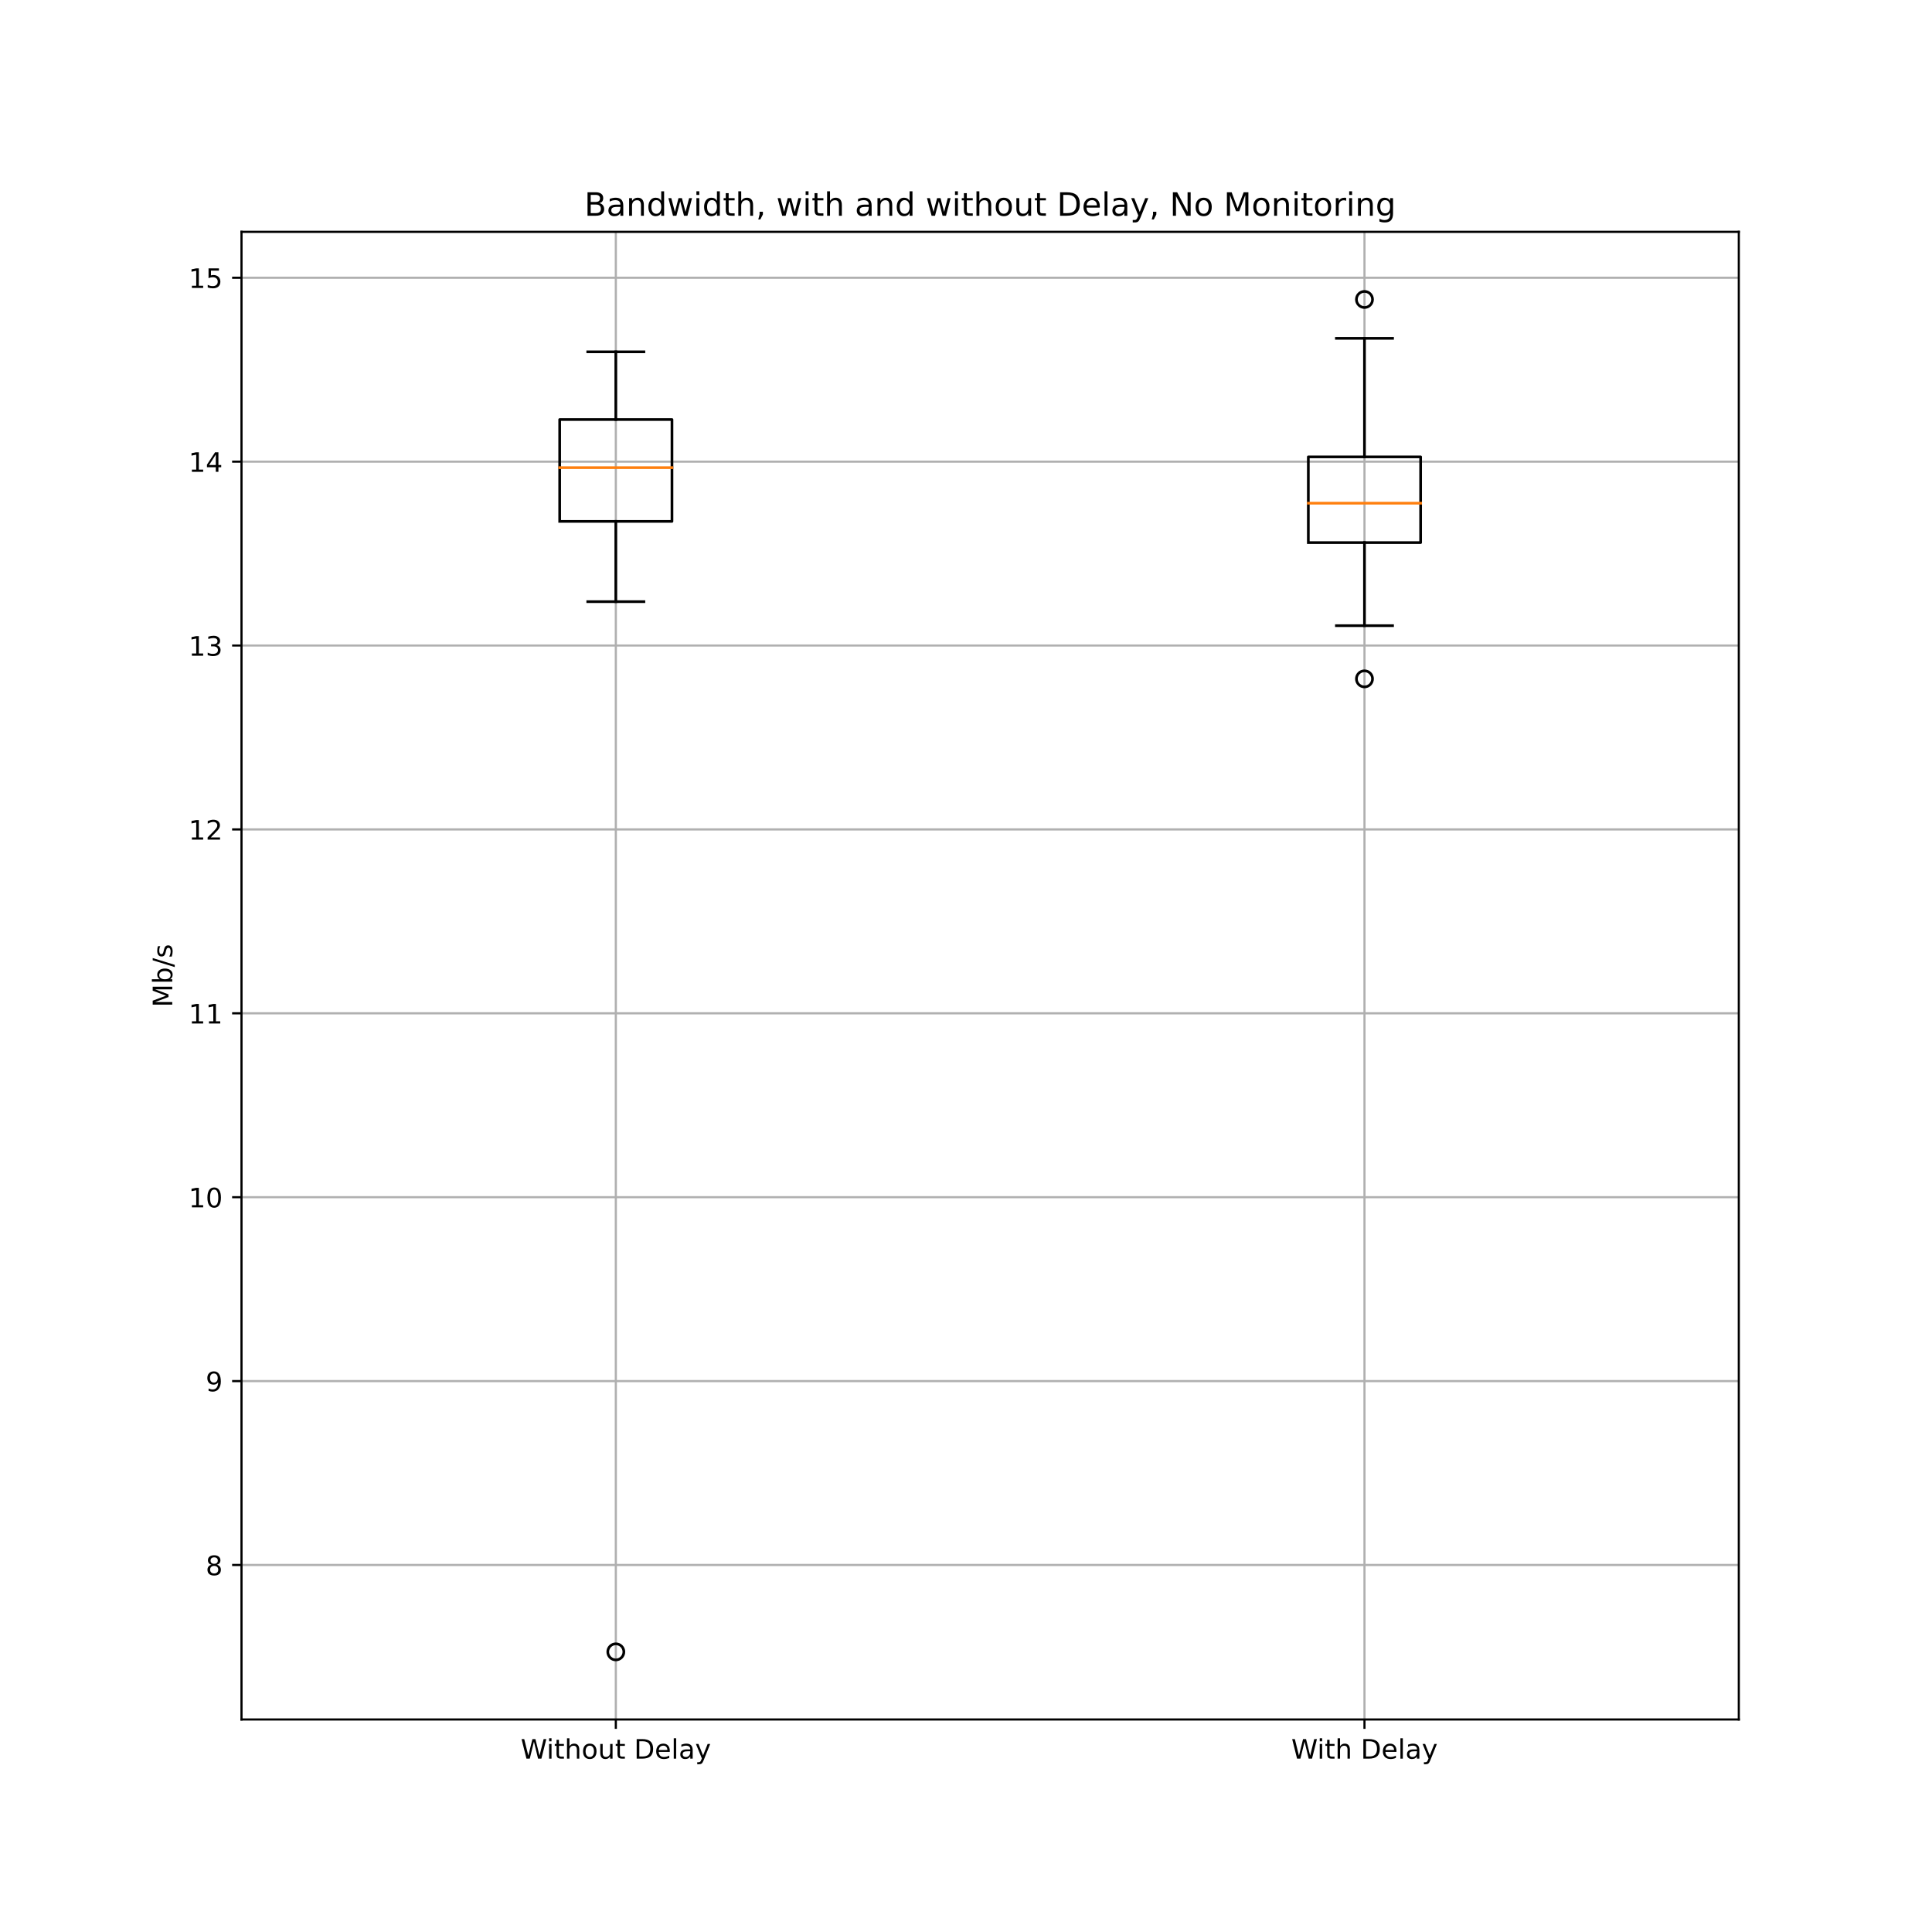
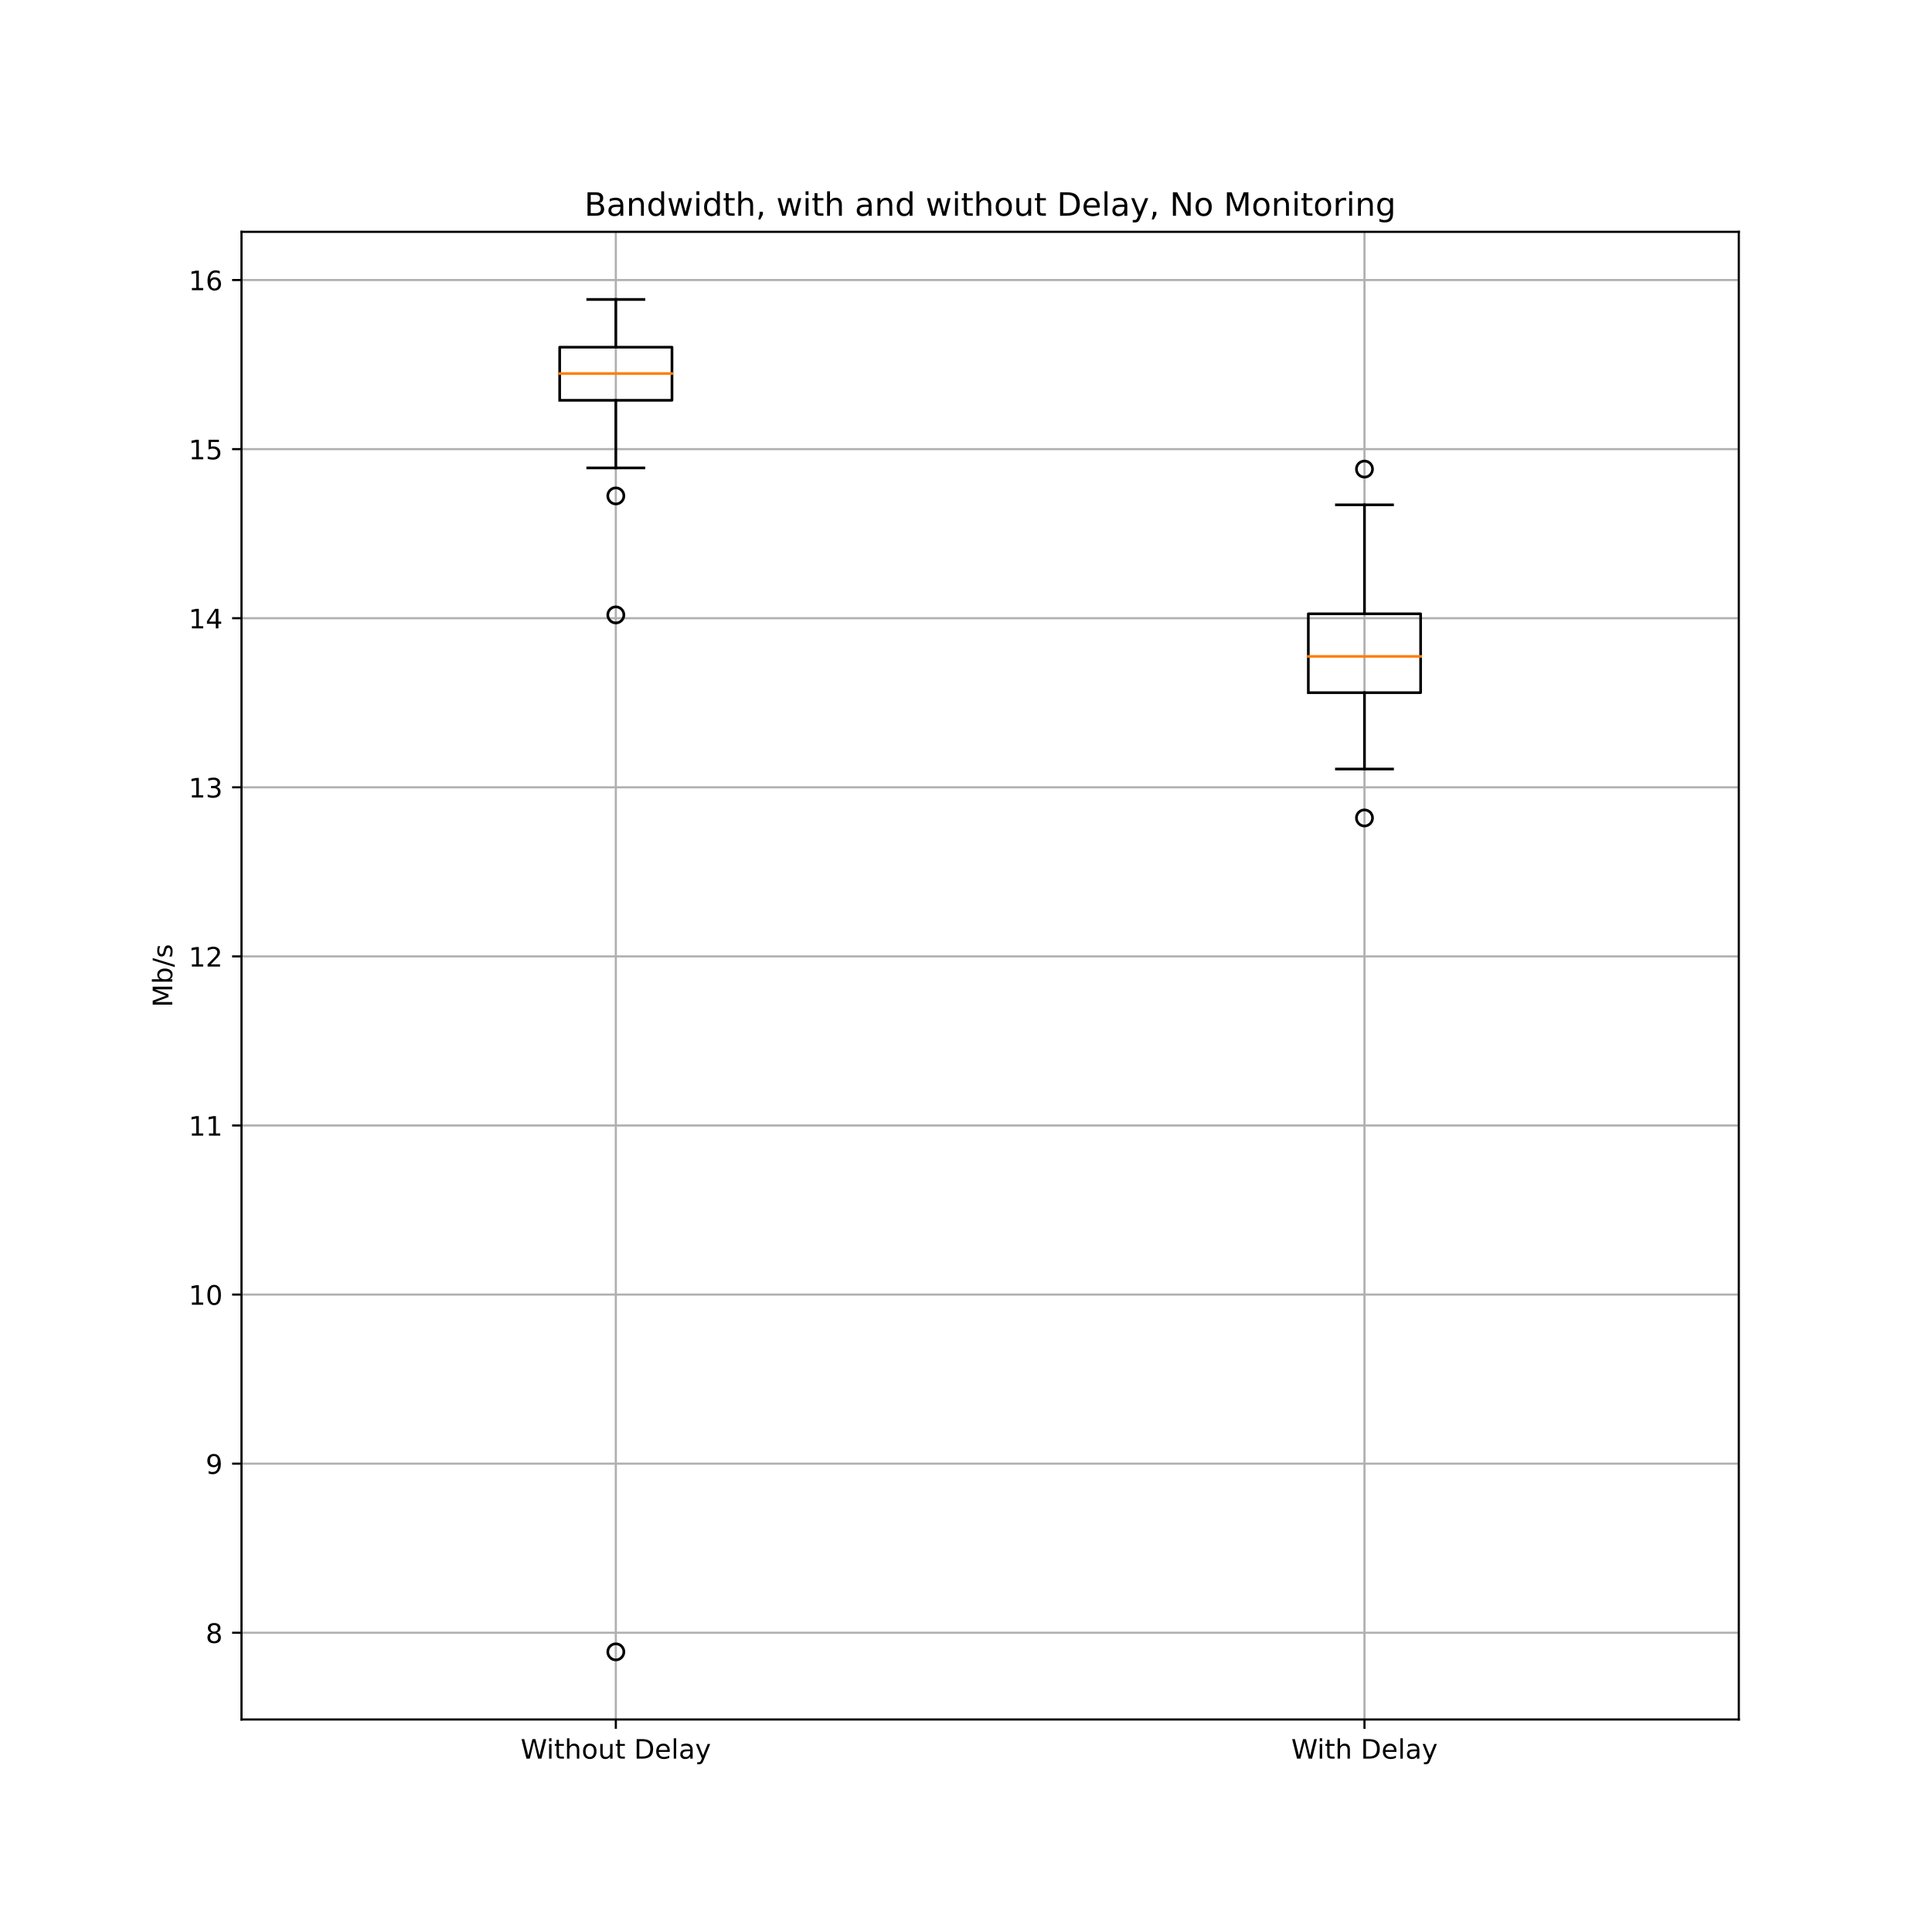
<svg xmlns="http://www.w3.org/2000/svg" xmlns:xlink="http://www.w3.org/1999/xlink" height="720pt" version="1.1" viewBox="0 0 720 720" width="720pt">
  <defs>
    <style type="text/css">*{stroke-linecap:butt;stroke-linejoin:round;}</style>
  </defs>
  <g id="figure_1">
    <g id="patch_1">
      <path d="M 0 720  L 720 720  L 720 0  L 0 0  z " style="fill:#ffffff;" />
    </g>
    <g id="axes_1">
      <g id="patch_2">
        <path d="M 90 640.8  L 648 640.8  L 648 86.4  L 90 86.4  z " style="fill:#ffffff;" />
      </g>
      <g id="matplotlib.axis_1">
        <g id="xtick_1">
          <g id="line2d_1">
-             <path clip-path="url(#pcbd8dc32d1)" d="M 229.5 640.8  L 229.5 86.4  " style="fill:none;stroke:#b0b0b0;stroke-linecap:square;stroke-width:0.8;" />
+             <path clip-path="url(#p43e712919c)" d="M 229.5 640.8  L 229.5 86.4  " style="fill:none;stroke:#b0b0b0;stroke-linecap:square;stroke-width:0.8;" />
          </g>
          <g id="line2d_2">
            <defs>
-               <path d="M 0 0  L 0 3.5  " id="m05483ea49f" style="stroke:#000000;stroke-width:0.8;" />
+               <path d="M 0 0  L 0 3.5  " id="m6111a74938" style="stroke:#000000;stroke-width:0.8;" />
            </defs>
            <g>
-               <use style="stroke:#000000;stroke-width:0.8;" x="229.5" xlink:href="#m05483ea49f" y="640.8" />
+               <use style="stroke:#000000;stroke-width:0.8;" x="229.5" xlink:href="#m6111a74938" y="640.8" />
            </g>
          </g>
          <g id="text_1">
            <g transform="translate(194.0344 655.3984)scale(0.1 -0.1)">
              <defs>
                <path d="M 3.328 72.906  L 13.281 72.906  L 28.609 11.281  L 43.891 72.906  L 54.984 72.906  L 70.312 11.281  L 85.594 72.906  L 95.609 72.906  L 77.297 0  L 64.891 0  L 49.516 63.281  L 33.984 0  L 21.578 0  z " id="DejaVuSans-87" />
                <path d="M 9.422 54.688  L 18.406 54.688  L 18.406 0  L 9.422 0  z M 9.422 75.984  L 18.406 75.984  L 18.406 64.594  L 9.422 64.594  z " id="DejaVuSans-105" />
                <path d="M 18.312 70.219  L 18.312 54.688  L 36.812 54.688  L 36.812 47.703  L 18.312 47.703  L 18.312 18.016  Q 18.312 11.328 20.141 9.422  Q 21.969 7.516 27.594 7.516  L 36.812 7.516  L 36.812 0  L 27.594 0  Q 17.188 0 13.234 3.875  Q 9.281 7.766 9.281 18.016  L 9.281 47.703  L 2.688 47.703  L 2.688 54.688  L 9.281 54.688  L 9.281 70.219  z " id="DejaVuSans-116" />
                <path d="M 54.891 33.016  L 54.891 0  L 45.906 0  L 45.906 32.719  Q 45.906 40.484 42.875 44.328  Q 39.844 48.188 33.797 48.188  Q 26.516 48.188 22.312 43.547  Q 18.109 38.922 18.109 30.906  L 18.109 0  L 9.078 0  L 9.078 75.984  L 18.109 75.984  L 18.109 46.188  Q 21.344 51.125 25.703 53.562  Q 30.078 56 35.797 56  Q 45.219 56 50.047 50.172  Q 54.891 44.344 54.891 33.016  z " id="DejaVuSans-104" />
                <path d="M 30.609 48.391  Q 23.391 48.391 19.188 42.75  Q 14.984 37.109 14.984 27.297  Q 14.984 17.484 19.156 11.844  Q 23.344 6.203 30.609 6.203  Q 37.797 6.203 41.984 11.859  Q 46.188 17.531 46.188 27.297  Q 46.188 37.016 41.984 42.703  Q 37.797 48.391 30.609 48.391  z M 30.609 56  Q 42.328 56 49.016 48.375  Q 55.719 40.766 55.719 27.297  Q 55.719 13.875 49.016 6.219  Q 42.328 -1.422 30.609 -1.422  Q 18.844 -1.422 12.172 6.219  Q 5.516 13.875 5.516 27.297  Q 5.516 40.766 12.172 48.375  Q 18.844 56 30.609 56  z " id="DejaVuSans-111" />
                <path d="M 8.5 21.578  L 8.5 54.688  L 17.484 54.688  L 17.484 21.922  Q 17.484 14.156 20.5 10.266  Q 23.531 6.391 29.594 6.391  Q 36.859 6.391 41.078 11.031  Q 45.312 15.672 45.312 23.688  L 45.312 54.688  L 54.297 54.688  L 54.297 0  L 45.312 0  L 45.312 8.406  Q 42.047 3.422 37.719 1  Q 33.406 -1.422 27.688 -1.422  Q 18.266 -1.422 13.375 4.438  Q 8.5 10.297 8.5 21.578  z M 31.109 56  z " id="DejaVuSans-117" />
                <path id="DejaVuSans-32" />
                <path d="M 19.672 64.797  L 19.672 8.109  L 31.594 8.109  Q 46.688 8.109 53.688 14.938  Q 60.688 21.781 60.688 36.531  Q 60.688 51.172 53.688 57.984  Q 46.688 64.797 31.594 64.797  z M 9.812 72.906  L 30.078 72.906  Q 51.266 72.906 61.172 64.094  Q 71.094 55.281 71.094 36.531  Q 71.094 17.672 61.125 8.828  Q 51.172 0 30.078 0  L 9.812 0  z " id="DejaVuSans-68" />
                <path d="M 56.203 29.594  L 56.203 25.203  L 14.891 25.203  Q 15.484 15.922 20.484 11.062  Q 25.484 6.203 34.422 6.203  Q 39.594 6.203 44.453 7.469  Q 49.312 8.734 54.109 11.281  L 54.109 2.781  Q 49.266 0.734 44.188 -0.344  Q 39.109 -1.422 33.891 -1.422  Q 20.797 -1.422 13.156 6.188  Q 5.516 13.812 5.516 26.812  Q 5.516 40.234 12.766 48.109  Q 20.016 56 32.328 56  Q 43.359 56 49.781 48.891  Q 56.203 41.797 56.203 29.594  z M 47.219 32.234  Q 47.125 39.594 43.094 43.984  Q 39.062 48.391 32.422 48.391  Q 24.906 48.391 20.391 44.141  Q 15.875 39.891 15.188 32.172  z " id="DejaVuSans-101" />
                <path d="M 9.422 75.984  L 18.406 75.984  L 18.406 0  L 9.422 0  z " id="DejaVuSans-108" />
                <path d="M 34.281 27.484  Q 23.391 27.484 19.188 25  Q 14.984 22.516 14.984 16.5  Q 14.984 11.719 18.141 8.906  Q 21.297 6.109 26.703 6.109  Q 34.188 6.109 38.703 11.406  Q 43.219 16.703 43.219 25.484  L 43.219 27.484  z M 52.203 31.203  L 52.203 0  L 43.219 0  L 43.219 8.297  Q 40.141 3.328 35.547 0.953  Q 30.953 -1.422 24.312 -1.422  Q 15.922 -1.422 10.953 3.297  Q 6 8.016 6 15.922  Q 6 25.141 12.172 29.828  Q 18.359 34.516 30.609 34.516  L 43.219 34.516  L 43.219 35.406  Q 43.219 41.609 39.141 45  Q 35.062 48.391 27.688 48.391  Q 23 48.391 18.547 47.266  Q 14.109 46.141 10.016 43.891  L 10.016 52.203  Q 14.938 54.109 19.578 55.047  Q 24.219 56 28.609 56  Q 40.484 56 46.344 49.844  Q 52.203 43.703 52.203 31.203  z " id="DejaVuSans-97" />
                <path d="M 32.172 -5.078  Q 28.375 -14.844 24.75 -17.812  Q 21.141 -20.797 15.094 -20.797  L 7.906 -20.797  L 7.906 -13.281  L 13.188 -13.281  Q 16.891 -13.281 18.938 -11.516  Q 21 -9.766 23.484 -3.219  L 25.094 0.875  L 2.984 54.688  L 12.5 54.688  L 29.594 11.922  L 46.688 54.688  L 56.203 54.688  z " id="DejaVuSans-121" />
              </defs>
              <use xlink:href="#DejaVuSans-87" />
              <use x="96.627" xlink:href="#DejaVuSans-105" />
              <use x="124.41" xlink:href="#DejaVuSans-116" />
              <use x="163.619" xlink:href="#DejaVuSans-104" />
              <use x="226.998" xlink:href="#DejaVuSans-111" />
              <use x="288.18" xlink:href="#DejaVuSans-117" />
              <use x="351.559" xlink:href="#DejaVuSans-116" />
              <use x="390.768" xlink:href="#DejaVuSans-32" />
              <use x="422.555" xlink:href="#DejaVuSans-68" />
              <use x="499.557" xlink:href="#DejaVuSans-101" />
              <use x="561.08" xlink:href="#DejaVuSans-108" />
              <use x="588.863" xlink:href="#DejaVuSans-97" />
              <use x="650.143" xlink:href="#DejaVuSans-121" />
            </g>
          </g>
        </g>
        <g id="xtick_2">
          <g id="line2d_3">
-             <path clip-path="url(#pcbd8dc32d1)" d="M 508.5 640.8  L 508.5 86.4  " style="fill:none;stroke:#b0b0b0;stroke-linecap:square;stroke-width:0.8;" />
+             <path clip-path="url(#p43e712919c)" d="M 508.5 640.8  L 508.5 86.4  " style="fill:none;stroke:#b0b0b0;stroke-linecap:square;stroke-width:0.8;" />
          </g>
          <g id="line2d_4">
            <g>
-               <use style="stroke:#000000;stroke-width:0.8;" x="508.5" xlink:href="#m05483ea49f" y="640.8" />
+               <use style="stroke:#000000;stroke-width:0.8;" x="508.5" xlink:href="#m6111a74938" y="640.8" />
            </g>
          </g>
          <g id="text_2">
            <g transform="translate(481.2227 655.3984)scale(0.1 -0.1)">
              <use xlink:href="#DejaVuSans-87" />
              <use x="96.627" xlink:href="#DejaVuSans-105" />
              <use x="124.41" xlink:href="#DejaVuSans-116" />
              <use x="163.619" xlink:href="#DejaVuSans-104" />
              <use x="226.998" xlink:href="#DejaVuSans-32" />
              <use x="258.785" xlink:href="#DejaVuSans-68" />
              <use x="335.787" xlink:href="#DejaVuSans-101" />
              <use x="397.311" xlink:href="#DejaVuSans-108" />
              <use x="425.094" xlink:href="#DejaVuSans-97" />
              <use x="486.373" xlink:href="#DejaVuSans-121" />
            </g>
          </g>
        </g>
      </g>
      <g id="matplotlib.axis_2">
        <g id="ytick_1">
          <g id="line2d_5">
-             <path clip-path="url(#pcbd8dc32d1)" d="M 90 583.221  L 648 583.221  " style="fill:none;stroke:#b0b0b0;stroke-linecap:square;stroke-width:0.8;" />
+             <path clip-path="url(#p43e712919c)" d="M 90 608.479  L 648 608.479  " style="fill:none;stroke:#b0b0b0;stroke-linecap:square;stroke-width:0.8;" />
          </g>
          <g id="line2d_6">
            <defs>
-               <path d="M 0 0  L -3.5 0  " id="md39b22eeca" style="stroke:#000000;stroke-width:0.8;" />
+               <path d="M 0 0  L -3.5 0  " id="m492b50edab" style="stroke:#000000;stroke-width:0.8;" />
            </defs>
            <g>
-               <use style="stroke:#000000;stroke-width:0.8;" x="90" xlink:href="#md39b22eeca" y="583.221" />
+               <use style="stroke:#000000;stroke-width:0.8;" x="90" xlink:href="#m492b50edab" y="608.479" />
            </g>
          </g>
          <g id="text_3">
-             <g transform="translate(76.6375 587.0205)scale(0.1 -0.1)">
+             <g transform="translate(76.6375 612.2782)scale(0.1 -0.1)">
              <defs>
                <path d="M 31.781 34.625  Q 24.75 34.625 20.719 30.859  Q 16.703 27.094 16.703 20.516  Q 16.703 13.922 20.719 10.156  Q 24.75 6.391 31.781 6.391  Q 38.812 6.391 42.859 10.172  Q 46.922 13.969 46.922 20.516  Q 46.922 27.094 42.891 30.859  Q 38.875 34.625 31.781 34.625  z M 21.922 38.812  Q 15.578 40.375 12.031 44.719  Q 8.5 49.078 8.5 55.328  Q 8.5 64.062 14.719 69.141  Q 20.953 74.219 31.781 74.219  Q 42.672 74.219 48.875 69.141  Q 55.078 64.062 55.078 55.328  Q 55.078 49.078 51.531 44.719  Q 48 40.375 41.703 38.812  Q 48.828 37.156 52.797 32.312  Q 56.781 27.484 56.781 20.516  Q 56.781 9.906 50.312 4.234  Q 43.844 -1.422 31.781 -1.422  Q 19.734 -1.422 13.25 4.234  Q 6.781 9.906 6.781 20.516  Q 6.781 27.484 10.781 32.312  Q 14.797 37.156 21.922 38.812  z M 18.312 54.391  Q 18.312 48.734 21.844 45.562  Q 25.391 42.391 31.781 42.391  Q 38.141 42.391 41.719 45.562  Q 45.312 48.734 45.312 54.391  Q 45.312 60.062 41.719 63.234  Q 38.141 66.406 31.781 66.406  Q 25.391 66.406 21.844 63.234  Q 18.312 60.062 18.312 54.391  z " id="DejaVuSans-56" />
              </defs>
              <use xlink:href="#DejaVuSans-56" />
            </g>
          </g>
        </g>
        <g id="ytick_2">
          <g id="line2d_7">
-             <path clip-path="url(#pcbd8dc32d1)" d="M 90 514.691  L 648 514.691  " style="fill:none;stroke:#b0b0b0;stroke-linecap:square;stroke-width:0.8;" />
+             <path clip-path="url(#p43e712919c)" d="M 90 545.464  L 648 545.464  " style="fill:none;stroke:#b0b0b0;stroke-linecap:square;stroke-width:0.8;" />
          </g>
          <g id="line2d_8">
            <g>
-               <use style="stroke:#000000;stroke-width:0.8;" x="90" xlink:href="#md39b22eeca" y="514.691" />
+               <use style="stroke:#000000;stroke-width:0.8;" x="90" xlink:href="#m492b50edab" y="545.464" />
            </g>
          </g>
          <g id="text_4">
-             <g transform="translate(76.6375 518.4901)scale(0.1 -0.1)">
+             <g transform="translate(76.6375 549.2633)scale(0.1 -0.1)">
              <defs>
                <path d="M 10.984 1.516  L 10.984 10.5  Q 14.703 8.734 18.5 7.812  Q 22.312 6.891 25.984 6.891  Q 35.75 6.891 40.891 13.453  Q 46.047 20.016 46.781 33.406  Q 43.953 29.203 39.594 26.953  Q 35.25 24.703 29.984 24.703  Q 19.047 24.703 12.672 31.312  Q 6.297 37.938 6.297 49.422  Q 6.297 60.641 12.938 67.422  Q 19.578 74.219 30.609 74.219  Q 43.266 74.219 49.922 64.516  Q 56.594 54.828 56.594 36.375  Q 56.594 19.141 48.406 8.859  Q 40.234 -1.422 26.422 -1.422  Q 22.703 -1.422 18.891 -0.688  Q 15.094 0.047 10.984 1.516  z M 30.609 32.422  Q 37.25 32.422 41.125 36.953  Q 45.016 41.5 45.016 49.422  Q 45.016 57.281 41.125 61.844  Q 37.25 66.406 30.609 66.406  Q 23.969 66.406 20.094 61.844  Q 16.219 57.281 16.219 49.422  Q 16.219 41.5 20.094 36.953  Q 23.969 32.422 30.609 32.422  z " id="DejaVuSans-57" />
              </defs>
              <use xlink:href="#DejaVuSans-57" />
            </g>
          </g>
        </g>
        <g id="ytick_3">
          <g id="line2d_9">
-             <path clip-path="url(#pcbd8dc32d1)" d="M 90 446.16  L 648 446.16  " style="fill:none;stroke:#b0b0b0;stroke-linecap:square;stroke-width:0.8;" />
+             <path clip-path="url(#p43e712919c)" d="M 90 482.449  L 648 482.449  " style="fill:none;stroke:#b0b0b0;stroke-linecap:square;stroke-width:0.8;" />
          </g>
          <g id="line2d_10">
            <g>
-               <use style="stroke:#000000;stroke-width:0.8;" x="90" xlink:href="#md39b22eeca" y="446.16" />
+               <use style="stroke:#000000;stroke-width:0.8;" x="90" xlink:href="#m492b50edab" y="482.449" />
            </g>
          </g>
          <g id="text_5">
-             <g transform="translate(70.275 449.9597)scale(0.1 -0.1)">
+             <g transform="translate(70.275 486.2483)scale(0.1 -0.1)">
              <defs>
                <path d="M 12.406 8.297  L 28.516 8.297  L 28.516 63.922  L 10.984 60.406  L 10.984 69.391  L 28.422 72.906  L 38.281 72.906  L 38.281 8.297  L 54.391 8.297  L 54.391 0  L 12.406 0  z " id="DejaVuSans-49" />
                <path d="M 31.781 66.406  Q 24.172 66.406 20.328 58.906  Q 16.5 51.422 16.5 36.375  Q 16.5 21.391 20.328 13.891  Q 24.172 6.391 31.781 6.391  Q 39.453 6.391 43.281 13.891  Q 47.125 21.391 47.125 36.375  Q 47.125 51.422 43.281 58.906  Q 39.453 66.406 31.781 66.406  z M 31.781 74.219  Q 44.047 74.219 50.516 64.516  Q 56.984 54.828 56.984 36.375  Q 56.984 17.969 50.516 8.266  Q 44.047 -1.422 31.781 -1.422  Q 19.531 -1.422 13.062 8.266  Q 6.594 17.969 6.594 36.375  Q 6.594 54.828 13.062 64.516  Q 19.531 74.219 31.781 74.219  z " id="DejaVuSans-48" />
              </defs>
              <use xlink:href="#DejaVuSans-49" />
              <use x="63.623" xlink:href="#DejaVuSans-48" />
            </g>
          </g>
        </g>
        <g id="ytick_4">
          <g id="line2d_11">
-             <path clip-path="url(#pcbd8dc32d1)" d="M 90 377.63  L 648 377.63  " style="fill:none;stroke:#b0b0b0;stroke-linecap:square;stroke-width:0.8;" />
+             <path clip-path="url(#p43e712919c)" d="M 90 419.434  L 648 419.434  " style="fill:none;stroke:#b0b0b0;stroke-linecap:square;stroke-width:0.8;" />
          </g>
          <g id="line2d_12">
            <g>
-               <use style="stroke:#000000;stroke-width:0.8;" x="90" xlink:href="#md39b22eeca" y="377.63" />
+               <use style="stroke:#000000;stroke-width:0.8;" x="90" xlink:href="#m492b50edab" y="419.434" />
            </g>
          </g>
          <g id="text_6">
-             <g transform="translate(70.275 381.4292)scale(0.1 -0.1)">
+             <g transform="translate(70.275 423.2333)scale(0.1 -0.1)">
              <use xlink:href="#DejaVuSans-49" />
              <use x="63.623" xlink:href="#DejaVuSans-49" />
            </g>
          </g>
        </g>
        <g id="ytick_5">
          <g id="line2d_13">
-             <path clip-path="url(#pcbd8dc32d1)" d="M 90 309.1  L 648 309.1  " style="fill:none;stroke:#b0b0b0;stroke-linecap:square;stroke-width:0.8;" />
+             <path clip-path="url(#p43e712919c)" d="M 90 356.419  L 648 356.419  " style="fill:none;stroke:#b0b0b0;stroke-linecap:square;stroke-width:0.8;" />
          </g>
          <g id="line2d_14">
            <g>
-               <use style="stroke:#000000;stroke-width:0.8;" x="90" xlink:href="#md39b22eeca" y="309.1" />
+               <use style="stroke:#000000;stroke-width:0.8;" x="90" xlink:href="#m492b50edab" y="356.419" />
            </g>
          </g>
          <g id="text_7">
-             <g transform="translate(70.275 312.8988)scale(0.1 -0.1)">
+             <g transform="translate(70.275 360.2184)scale(0.1 -0.1)">
              <defs>
                <path d="M 19.188 8.297  L 53.609 8.297  L 53.609 0  L 7.328 0  L 7.328 8.297  Q 12.938 14.109 22.625 23.891  Q 32.328 33.688 34.812 36.531  Q 39.547 41.844 41.422 45.531  Q 43.312 49.219 43.312 52.781  Q 43.312 58.594 39.234 62.25  Q 35.156 65.922 28.609 65.922  Q 23.969 65.922 18.812 64.312  Q 13.672 62.703 7.812 59.422  L 7.812 69.391  Q 13.766 71.781 18.938 73  Q 24.125 74.219 28.422 74.219  Q 39.75 74.219 46.484 68.547  Q 53.219 62.891 53.219 53.422  Q 53.219 48.922 51.531 44.891  Q 49.859 40.875 45.406 35.406  Q 44.188 33.984 37.641 27.219  Q 31.109 20.453 19.188 8.297  z " id="DejaVuSans-50" />
              </defs>
              <use xlink:href="#DejaVuSans-49" />
              <use x="63.623" xlink:href="#DejaVuSans-50" />
            </g>
          </g>
        </g>
        <g id="ytick_6">
          <g id="line2d_15">
-             <path clip-path="url(#pcbd8dc32d1)" d="M 90 240.569  L 648 240.569  " style="fill:none;stroke:#b0b0b0;stroke-linecap:square;stroke-width:0.8;" />
+             <path clip-path="url(#p43e712919c)" d="M 90 293.404  L 648 293.404  " style="fill:none;stroke:#b0b0b0;stroke-linecap:square;stroke-width:0.8;" />
          </g>
          <g id="line2d_16">
            <g>
-               <use style="stroke:#000000;stroke-width:0.8;" x="90" xlink:href="#md39b22eeca" y="240.569" />
+               <use style="stroke:#000000;stroke-width:0.8;" x="90" xlink:href="#m492b50edab" y="293.404" />
            </g>
          </g>
          <g id="text_8">
-             <g transform="translate(70.275 244.3684)scale(0.1 -0.1)">
+             <g transform="translate(70.275 297.2034)scale(0.1 -0.1)">
              <defs>
                <path d="M 40.578 39.312  Q 47.656 37.797 51.625 33  Q 55.609 28.219 55.609 21.188  Q 55.609 10.406 48.188 4.484  Q 40.766 -1.422 27.094 -1.422  Q 22.516 -1.422 17.656 -0.516  Q 12.797 0.391 7.625 2.203  L 7.625 11.719  Q 11.719 9.328 16.594 8.109  Q 21.484 6.891 26.812 6.891  Q 36.078 6.891 40.938 10.547  Q 45.797 14.203 45.797 21.188  Q 45.797 27.641 41.281 31.266  Q 36.766 34.906 28.719 34.906  L 20.219 34.906  L 20.219 43.016  L 29.109 43.016  Q 36.375 43.016 40.234 45.922  Q 44.094 48.828 44.094 54.297  Q 44.094 59.906 40.109 62.906  Q 36.141 65.922 28.719 65.922  Q 24.656 65.922 20.016 65.031  Q 15.375 64.156 9.812 62.312  L 9.812 71.094  Q 15.438 72.656 20.344 73.438  Q 25.25 74.219 29.594 74.219  Q 40.828 74.219 47.359 69.109  Q 53.906 64.016 53.906 55.328  Q 53.906 49.266 50.438 45.094  Q 46.969 40.922 40.578 39.312  z " id="DejaVuSans-51" />
              </defs>
              <use xlink:href="#DejaVuSans-49" />
              <use x="63.623" xlink:href="#DejaVuSans-51" />
            </g>
          </g>
        </g>
        <g id="ytick_7">
          <g id="line2d_17">
-             <path clip-path="url(#pcbd8dc32d1)" d="M 90 172.039  L 648 172.039  " style="fill:none;stroke:#b0b0b0;stroke-linecap:square;stroke-width:0.8;" />
+             <path clip-path="url(#p43e712919c)" d="M 90 230.389  L 648 230.389  " style="fill:none;stroke:#b0b0b0;stroke-linecap:square;stroke-width:0.8;" />
          </g>
          <g id="line2d_18">
            <g>
-               <use style="stroke:#000000;stroke-width:0.8;" x="90" xlink:href="#md39b22eeca" y="172.039" />
+               <use style="stroke:#000000;stroke-width:0.8;" x="90" xlink:href="#m492b50edab" y="230.389" />
            </g>
          </g>
          <g id="text_9">
-             <g transform="translate(70.275 175.8379)scale(0.1 -0.1)">
+             <g transform="translate(70.275 234.1884)scale(0.1 -0.1)">
              <defs>
                <path d="M 37.797 64.312  L 12.891 25.391  L 37.797 25.391  z M 35.203 72.906  L 47.609 72.906  L 47.609 25.391  L 58.016 25.391  L 58.016 17.188  L 47.609 17.188  L 47.609 0  L 37.797 0  L 37.797 17.188  L 4.891 17.188  L 4.891 26.703  z " id="DejaVuSans-52" />
              </defs>
              <use xlink:href="#DejaVuSans-49" />
              <use x="63.623" xlink:href="#DejaVuSans-52" />
            </g>
          </g>
        </g>
        <g id="ytick_8">
          <g id="line2d_19">
-             <path clip-path="url(#pcbd8dc32d1)" d="M 90 103.508  L 648 103.508  " style="fill:none;stroke:#b0b0b0;stroke-linecap:square;stroke-width:0.8;" />
+             <path clip-path="url(#p43e712919c)" d="M 90 167.374  L 648 167.374  " style="fill:none;stroke:#b0b0b0;stroke-linecap:square;stroke-width:0.8;" />
          </g>
          <g id="line2d_20">
            <g>
-               <use style="stroke:#000000;stroke-width:0.8;" x="90" xlink:href="#md39b22eeca" y="103.508" />
+               <use style="stroke:#000000;stroke-width:0.8;" x="90" xlink:href="#m492b50edab" y="167.374" />
            </g>
          </g>
          <g id="text_10">
-             <g transform="translate(70.275 107.3075)scale(0.1 -0.1)">
+             <g transform="translate(70.275 171.1735)scale(0.1 -0.1)">
              <defs>
                <path d="M 10.797 72.906  L 49.516 72.906  L 49.516 64.594  L 19.828 64.594  L 19.828 46.734  Q 21.969 47.469 24.109 47.828  Q 26.266 48.188 28.422 48.188  Q 40.625 48.188 47.75 41.5  Q 54.891 34.812 54.891 23.391  Q 54.891 11.625 47.562 5.094  Q 40.234 -1.422 26.906 -1.422  Q 22.312 -1.422 17.547 -0.641  Q 12.797 0.141 7.719 1.703  L 7.719 11.625  Q 12.109 9.234 16.797 8.062  Q 21.484 6.891 26.703 6.891  Q 35.156 6.891 40.078 11.328  Q 45.016 15.766 45.016 23.391  Q 45.016 31 40.078 35.438  Q 35.156 39.891 26.703 39.891  Q 22.75 39.891 18.812 39.016  Q 14.891 38.141 10.797 36.281  z " id="DejaVuSans-53" />
              </defs>
              <use xlink:href="#DejaVuSans-49" />
              <use x="63.623" xlink:href="#DejaVuSans-53" />
            </g>
          </g>
        </g>
-         <g id="text_11">
+         <g id="ytick_9">
+           <g id="line2d_21">
+             <path clip-path="url(#p43e712919c)" d="M 90 104.359  L 648 104.359  " style="fill:none;stroke:#b0b0b0;stroke-linecap:square;stroke-width:0.8;" />
+           </g>
+           <g id="line2d_22">
+             <g>
+               <use style="stroke:#000000;stroke-width:0.8;" x="90" xlink:href="#m492b50edab" y="104.359" />
+             </g>
+           </g>
+           <g id="text_11">
+             <g transform="translate(70.275 108.1585)scale(0.1 -0.1)">
+               <defs>
+                 <path d="M 33.016 40.375  Q 26.375 40.375 22.484 35.828  Q 18.609 31.297 18.609 23.391  Q 18.609 15.531 22.484 10.953  Q 26.375 6.391 33.016 6.391  Q 39.656 6.391 43.531 10.953  Q 47.406 15.531 47.406 23.391  Q 47.406 31.297 43.531 35.828  Q 39.656 40.375 33.016 40.375  z M 52.594 71.297  L 52.594 62.312  Q 48.875 64.062 45.094 64.984  Q 41.312 65.922 37.594 65.922  Q 27.828 65.922 22.672 59.328  Q 17.531 52.734 16.797 39.406  Q 19.672 43.656 24.016 45.922  Q 28.375 48.188 33.594 48.188  Q 44.578 48.188 50.953 41.516  Q 57.328 34.859 57.328 23.391  Q 57.328 12.156 50.688 5.359  Q 44.047 -1.422 33.016 -1.422  Q 20.359 -1.422 13.672 8.266  Q 6.984 17.969 6.984 36.375  Q 6.984 53.656 15.188 63.938  Q 23.391 74.219 37.203 74.219  Q 40.922 74.219 44.703 73.484  Q 48.484 72.75 52.594 71.297  z " id="DejaVuSans-54" />
+               </defs>
+               <use xlink:href="#DejaVuSans-49" />
+               <use x="63.623" xlink:href="#DejaVuSans-54" />
+             </g>
+           </g>
+         </g>
+         <g id="text_12">
          <g transform="translate(64.19531 375.3773)rotate(-90)scale(0.1 -0.1)">
            <defs>
              <path d="M 9.812 72.906  L 24.516 72.906  L 43.109 23.297  L 61.812 72.906  L 76.516 72.906  L 76.516 0  L 66.891 0  L 66.891 64.016  L 48.094 14.016  L 38.188 14.016  L 19.391 64.016  L 19.391 0  L 9.812 0  z " id="DejaVuSans-77" />
              <path d="M 48.688 27.297  Q 48.688 37.203 44.609 42.844  Q 40.531 48.484 33.406 48.484  Q 26.266 48.484 22.188 42.844  Q 18.109 37.203 18.109 27.297  Q 18.109 17.391 22.188 11.75  Q 26.266 6.109 33.406 6.109  Q 40.531 6.109 44.609 11.75  Q 48.688 17.391 48.688 27.297  z M 18.109 46.391  Q 20.953 51.266 25.266 53.625  Q 29.594 56 35.594 56  Q 45.562 56 51.781 48.094  Q 58.016 40.188 58.016 27.297  Q 58.016 14.406 51.781 6.484  Q 45.562 -1.422 35.594 -1.422  Q 29.594 -1.422 25.266 0.953  Q 20.953 3.328 18.109 8.203  L 18.109 0  L 9.078 0  L 9.078 75.984  L 18.109 75.984  z " id="DejaVuSans-98" />
              <path d="M 25.391 72.906  L 33.688 72.906  L 8.297 -9.281  L 0 -9.281  z " id="DejaVuSans-47" />
              <path d="M 44.281 53.078  L 44.281 44.578  Q 40.484 46.531 36.375 47.5  Q 32.281 48.484 27.875 48.484  Q 21.188 48.484 17.844 46.438  Q 14.5 44.391 14.5 40.281  Q 14.5 37.156 16.891 35.375  Q 19.281 33.594 26.516 31.984  L 29.594 31.297  Q 39.156 29.25 43.188 25.516  Q 47.219 21.781 47.219 15.094  Q 47.219 7.469 41.188 3.016  Q 35.156 -1.422 24.609 -1.422  Q 20.219 -1.422 15.453 -0.562  Q 10.688 0.297 5.422 2  L 5.422 11.281  Q 10.406 8.688 15.234 7.391  Q 20.062 6.109 24.812 6.109  Q 31.156 6.109 34.562 8.281  Q 37.984 10.453 37.984 14.406  Q 37.984 18.062 35.516 20.016  Q 33.062 21.969 24.703 23.781  L 21.578 24.516  Q 13.234 26.266 9.516 29.906  Q 5.812 33.547 5.812 39.891  Q 5.812 47.609 11.281 51.797  Q 16.75 56 26.812 56  Q 31.781 56 36.172 55.266  Q 40.578 54.547 44.281 53.078  z " id="DejaVuSans-115" />
            </defs>
            <use xlink:href="#DejaVuSans-77" />
            <use x="86.279" xlink:href="#DejaVuSans-98" />
            <use x="149.756" xlink:href="#DejaVuSans-47" />
            <use x="183.447" xlink:href="#DejaVuSans-115" />
          </g>
        </g>
      </g>
-       <g id="line2d_21">
-         <path clip-path="url(#pcbd8dc32d1)" d="M 208.575 194.304  L 250.425 194.304  L 250.425 156.349  L 208.575 156.349  L 208.575 194.304  " style="fill:none;stroke:#000000;stroke-linecap:square;" />
-       </g>
-       <g id="line2d_22">
-         <path clip-path="url(#pcbd8dc32d1)" d="M 229.5 194.304  L 229.5 224.214  " style="fill:none;stroke:#000000;stroke-linecap:square;" />
-       </g>
      <g id="line2d_23">
-         <path clip-path="url(#pcbd8dc32d1)" d="M 229.5 156.349  L 229.5 131.11  " style="fill:none;stroke:#000000;stroke-linecap:square;" />
+         <path clip-path="url(#p43e712919c)" d="M 208.575 149.178  L 250.425 149.178  L 250.425 129.391  L 208.575 129.391  L 208.575 149.178  " style="fill:none;stroke:#000000;stroke-linecap:square;" />
      </g>
      <g id="line2d_24">
-         <path clip-path="url(#pcbd8dc32d1)" d="M 219.037 224.214  L 239.963 224.214  " style="fill:none;stroke:#000000;stroke-linecap:square;" />
+         <path clip-path="url(#p43e712919c)" d="M 229.5 149.178  L 229.5 174.381  " style="fill:none;stroke:#000000;stroke-linecap:square;" />
      </g>
      <g id="line2d_25">
-         <path clip-path="url(#pcbd8dc32d1)" d="M 219.037 131.11  L 239.963 131.11  " style="fill:none;stroke:#000000;stroke-linecap:square;" />
+         <path clip-path="url(#p43e712919c)" d="M 229.5 129.391  L 229.5 111.6  " style="fill:none;stroke:#000000;stroke-linecap:square;" />
      </g>
      <g id="line2d_26">
+         <path clip-path="url(#p43e712919c)" d="M 219.037 174.381  L 239.963 174.381  " style="fill:none;stroke:#000000;stroke-linecap:square;" />
+       </g>
+       <g id="line2d_27">
+         <path clip-path="url(#p43e712919c)" d="M 219.037 111.6  L 239.963 111.6  " style="fill:none;stroke:#000000;stroke-linecap:square;" />
+       </g>
+       <g id="line2d_28">
        <defs>
-           <path d="M 0 3  C 0.796 3 1.559 2.684 2.121 2.121  C 2.684 1.559 3 0.796 3 0  C 3 -0.796 2.684 -1.559 2.121 -2.121  C 1.559 -2.684 0.796 -3 0 -3  C -0.796 -3 -1.559 -2.684 -2.121 -2.121  C -2.684 -1.559 -3 -0.796 -3 0  C -3 0.796 -2.684 1.559 -2.121 2.121  C -1.559 2.684 -0.796 3 0 3  z " id="m79ae097d13" style="stroke:#000000;" />
+           <path d="M 0 3  C 0.796 3 1.559 2.684 2.121 2.121  C 2.684 1.559 3 0.796 3 0  C 3 -0.796 2.684 -1.559 2.121 -2.121  C 1.559 -2.684 0.796 -3 0 -3  C -0.796 -3 -1.559 -2.684 -2.121 -2.121  C -2.684 -1.559 -3 -0.796 -3 0  C -3 0.796 -2.684 1.559 -2.121 2.121  C -1.559 2.684 -0.796 3 0 3  z " id="m1c8c9c645e" style="stroke:#000000;" />
        </defs>
-         <g clip-path="url(#pcbd8dc32d1)">
-           <use style="fill-opacity:0;stroke:#000000;" x="229.5" xlink:href="#m79ae097d13" y="615.6" />
-         </g>
-       </g>
-       <g id="line2d_27">
-         <path clip-path="url(#pcbd8dc32d1)" d="M 487.575 202.215  L 529.425 202.215  L 529.425 170.259  L 487.575 170.259  L 487.575 202.215  " style="fill:none;stroke:#000000;stroke-linecap:square;" />
-       </g>
-       <g id="line2d_28">
-         <path clip-path="url(#pcbd8dc32d1)" d="M 508.5 202.215  L 508.5 233.16  " style="fill:none;stroke:#000000;stroke-linecap:square;" />
+         <g clip-path="url(#p43e712919c)">
+           <use style="fill-opacity:0;stroke:#000000;" x="229.5" xlink:href="#m1c8c9c645e" y="229.153" />
+           <use style="fill-opacity:0;stroke:#000000;" x="229.5" xlink:href="#m1c8c9c645e" y="615.6" />
+           <use style="fill-opacity:0;stroke:#000000;" x="229.5" xlink:href="#m1c8c9c645e" y="184.815" />
+         </g>
      </g>
      <g id="line2d_29">
-         <path clip-path="url(#pcbd8dc32d1)" d="M 508.5 170.259  L 508.5 126.089  " style="fill:none;stroke:#000000;stroke-linecap:square;" />
+         <path clip-path="url(#p43e712919c)" d="M 487.575 258.137  L 529.425 258.137  L 529.425 228.752  L 487.575 228.752  L 487.575 258.137  " style="fill:none;stroke:#000000;stroke-linecap:square;" />
      </g>
      <g id="line2d_30">
-         <path clip-path="url(#pcbd8dc32d1)" d="M 498.038 233.16  L 518.962 233.16  " style="fill:none;stroke:#000000;stroke-linecap:square;" />
+         <path clip-path="url(#p43e712919c)" d="M 508.5 258.137  L 508.5 286.591  " style="fill:none;stroke:#000000;stroke-linecap:square;" />
      </g>
      <g id="line2d_31">
-         <path clip-path="url(#pcbd8dc32d1)" d="M 498.038 126.089  L 518.962 126.089  " style="fill:none;stroke:#000000;stroke-linecap:square;" />
+         <path clip-path="url(#p43e712919c)" d="M 508.5 228.752  L 508.5 188.138  " style="fill:none;stroke:#000000;stroke-linecap:square;" />
      </g>
      <g id="line2d_32">
-         <g clip-path="url(#pcbd8dc32d1)">
-           <use style="fill-opacity:0;stroke:#000000;" x="508.5" xlink:href="#m79ae097d13" y="252.991" />
-           <use style="fill-opacity:0;stroke:#000000;" x="508.5" xlink:href="#m79ae097d13" y="111.6" />
-         </g>
+         <path clip-path="url(#p43e712919c)" d="M 498.038 286.591  L 518.962 286.591  " style="fill:none;stroke:#000000;stroke-linecap:square;" />
      </g>
      <g id="line2d_33">
-         <path clip-path="url(#pcbd8dc32d1)" d="M 208.575 174.28  L 250.425 174.28  " style="fill:none;stroke:#ff7f0e;stroke-linecap:square;" />
+         <path clip-path="url(#p43e712919c)" d="M 498.038 188.138  L 518.962 188.138  " style="fill:none;stroke:#000000;stroke-linecap:square;" />
      </g>
      <g id="line2d_34">
-         <path clip-path="url(#pcbd8dc32d1)" d="M 487.575 187.523  L 529.425 187.523  " style="fill:none;stroke:#ff7f0e;stroke-linecap:square;" />
+         <g clip-path="url(#p43e712919c)">
+           <use style="fill-opacity:0;stroke:#000000;" x="508.5" xlink:href="#m1c8c9c645e" y="304.826" />
+           <use style="fill-opacity:0;stroke:#000000;" x="508.5" xlink:href="#m1c8c9c645e" y="174.815" />
+         </g>
+       </g>
+       <g id="line2d_35">
+         <path clip-path="url(#p43e712919c)" d="M 208.575 139.194  L 250.425 139.194  " style="fill:none;stroke:#ff7f0e;stroke-linecap:square;" />
+       </g>
+       <g id="line2d_36">
+         <path clip-path="url(#p43e712919c)" d="M 487.575 244.628  L 529.425 244.628  " style="fill:none;stroke:#ff7f0e;stroke-linecap:square;" />
      </g>
      <g id="patch_3">
        <path d="M 90 640.8  L 90 86.4  " style="fill:none;stroke:#000000;stroke-linecap:square;stroke-linejoin:miter;stroke-width:0.8;" />
      </g>
      <g id="patch_4">
        <path d="M 648 640.8  L 648 86.4  " style="fill:none;stroke:#000000;stroke-linecap:square;stroke-linejoin:miter;stroke-width:0.8;" />
      </g>
      <g id="patch_5">
        <path d="M 90 640.8  L 648 640.8  " style="fill:none;stroke:#000000;stroke-linecap:square;stroke-linejoin:miter;stroke-width:0.8;" />
      </g>
      <g id="patch_6">
        <path d="M 90 86.4  L 648 86.4  " style="fill:none;stroke:#000000;stroke-linecap:square;stroke-linejoin:miter;stroke-width:0.8;" />
      </g>
-       <g id="text_12">
+       <g id="text_13">
        <g transform="translate(217.7784 80.4)scale(0.12 -0.12)">
          <defs>
            <path d="M 19.672 34.812  L 19.672 8.109  L 35.5 8.109  Q 43.453 8.109 47.281 11.406  Q 51.125 14.703 51.125 21.484  Q 51.125 28.328 47.281 31.562  Q 43.453 34.812 35.5 34.812  z M 19.672 64.797  L 19.672 42.828  L 34.281 42.828  Q 41.5 42.828 45.031 45.531  Q 48.578 48.25 48.578 53.812  Q 48.578 59.328 45.031 62.062  Q 41.5 64.797 34.281 64.797  z M 9.812 72.906  L 35.016 72.906  Q 46.297 72.906 52.391 68.219  Q 58.5 63.531 58.5 54.891  Q 58.5 48.188 55.375 44.234  Q 52.25 40.281 46.188 39.312  Q 53.469 37.75 57.5 32.781  Q 61.531 27.828 61.531 20.406  Q 61.531 10.641 54.891 5.312  Q 48.25 0 35.984 0  L 9.812 0  z " id="DejaVuSans-66" />
            <path d="M 54.891 33.016  L 54.891 0  L 45.906 0  L 45.906 32.719  Q 45.906 40.484 42.875 44.328  Q 39.844 48.188 33.797 48.188  Q 26.516 48.188 22.312 43.547  Q 18.109 38.922 18.109 30.906  L 18.109 0  L 9.078 0  L 9.078 54.688  L 18.109 54.688  L 18.109 46.188  Q 21.344 51.125 25.703 53.562  Q 30.078 56 35.797 56  Q 45.219 56 50.047 50.172  Q 54.891 44.344 54.891 33.016  z " id="DejaVuSans-110" />
            <path d="M 45.406 46.391  L 45.406 75.984  L 54.391 75.984  L 54.391 0  L 45.406 0  L 45.406 8.203  Q 42.578 3.328 38.25 0.953  Q 33.938 -1.422 27.875 -1.422  Q 17.969 -1.422 11.734 6.484  Q 5.516 14.406 5.516 27.297  Q 5.516 40.188 11.734 48.094  Q 17.969 56 27.875 56  Q 33.938 56 38.25 53.625  Q 42.578 51.266 45.406 46.391  z M 14.797 27.297  Q 14.797 17.391 18.875 11.75  Q 22.953 6.109 30.078 6.109  Q 37.203 6.109 41.297 11.75  Q 45.406 17.391 45.406 27.297  Q 45.406 37.203 41.297 42.844  Q 37.203 48.484 30.078 48.484  Q 22.953 48.484 18.875 42.844  Q 14.797 37.203 14.797 27.297  z " id="DejaVuSans-100" />
            <path d="M 4.203 54.688  L 13.188 54.688  L 24.422 12.016  L 35.594 54.688  L 46.188 54.688  L 57.422 12.016  L 68.609 54.688  L 77.594 54.688  L 63.281 0  L 52.688 0  L 40.922 44.828  L 29.109 0  L 18.5 0  z " id="DejaVuSans-119" />
            <path d="M 11.719 12.406  L 22.016 12.406  L 22.016 4  L 14.016 -11.625  L 7.719 -11.625  L 11.719 4  z " id="DejaVuSans-44" />
            <path d="M 9.812 72.906  L 23.094 72.906  L 55.422 11.922  L 55.422 72.906  L 64.984 72.906  L 64.984 0  L 51.703 0  L 19.391 60.984  L 19.391 0  L 9.812 0  z " id="DejaVuSans-78" />
            <path d="M 41.109 46.297  Q 39.594 47.172 37.812 47.578  Q 36.031 48 33.891 48  Q 26.266 48 22.188 43.047  Q 18.109 38.094 18.109 28.812  L 18.109 0  L 9.078 0  L 9.078 54.688  L 18.109 54.688  L 18.109 46.188  Q 20.953 51.172 25.484 53.578  Q 30.031 56 36.531 56  Q 37.453 56 38.578 55.875  Q 39.703 55.766 41.062 55.516  z " id="DejaVuSans-114" />
            <path d="M 45.406 27.984  Q 45.406 37.75 41.375 43.109  Q 37.359 48.484 30.078 48.484  Q 22.859 48.484 18.828 43.109  Q 14.797 37.75 14.797 27.984  Q 14.797 18.266 18.828 12.891  Q 22.859 7.516 30.078 7.516  Q 37.359 7.516 41.375 12.891  Q 45.406 18.266 45.406 27.984  z M 54.391 6.781  Q 54.391 -7.172 48.188 -13.984  Q 42 -20.797 29.203 -20.797  Q 24.469 -20.797 20.266 -20.094  Q 16.062 -19.391 12.109 -17.922  L 12.109 -9.188  Q 16.062 -11.328 19.922 -12.344  Q 23.781 -13.375 27.781 -13.375  Q 36.625 -13.375 41.016 -8.766  Q 45.406 -4.156 45.406 5.172  L 45.406 9.625  Q 42.625 4.781 38.281 2.391  Q 33.938 0 27.875 0  Q 17.828 0 11.672 7.656  Q 5.516 15.328 5.516 27.984  Q 5.516 40.672 11.672 48.328  Q 17.828 56 27.875 56  Q 33.938 56 38.281 53.609  Q 42.625 51.219 45.406 46.391  L 45.406 54.688  L 54.391 54.688  z " id="DejaVuSans-103" />
          </defs>
          <use xlink:href="#DejaVuSans-66" />
          <use x="68.604" xlink:href="#DejaVuSans-97" />
          <use x="129.883" xlink:href="#DejaVuSans-110" />
          <use x="193.262" xlink:href="#DejaVuSans-100" />
          <use x="256.738" xlink:href="#DejaVuSans-119" />
          <use x="338.525" xlink:href="#DejaVuSans-105" />
          <use x="366.309" xlink:href="#DejaVuSans-100" />
          <use x="429.785" xlink:href="#DejaVuSans-116" />
          <use x="468.994" xlink:href="#DejaVuSans-104" />
          <use x="532.373" xlink:href="#DejaVuSans-44" />
          <use x="564.16" xlink:href="#DejaVuSans-32" />
          <use x="595.947" xlink:href="#DejaVuSans-119" />
          <use x="677.734" xlink:href="#DejaVuSans-105" />
          <use x="705.518" xlink:href="#DejaVuSans-116" />
          <use x="744.727" xlink:href="#DejaVuSans-104" />
          <use x="808.105" xlink:href="#DejaVuSans-32" />
          <use x="839.893" xlink:href="#DejaVuSans-97" />
          <use x="901.172" xlink:href="#DejaVuSans-110" />
          <use x="964.551" xlink:href="#DejaVuSans-100" />
          <use x="1028.027" xlink:href="#DejaVuSans-32" />
          <use x="1059.814" xlink:href="#DejaVuSans-119" />
          <use x="1141.602" xlink:href="#DejaVuSans-105" />
          <use x="1169.385" xlink:href="#DejaVuSans-116" />
          <use x="1208.594" xlink:href="#DejaVuSans-104" />
          <use x="1271.973" xlink:href="#DejaVuSans-111" />
          <use x="1333.154" xlink:href="#DejaVuSans-117" />
          <use x="1396.533" xlink:href="#DejaVuSans-116" />
          <use x="1435.742" xlink:href="#DejaVuSans-32" />
          <use x="1467.529" xlink:href="#DejaVuSans-68" />
          <use x="1544.531" xlink:href="#DejaVuSans-101" />
          <use x="1606.055" xlink:href="#DejaVuSans-108" />
          <use x="1633.838" xlink:href="#DejaVuSans-97" />
          <use x="1695.117" xlink:href="#DejaVuSans-121" />
          <use x="1754.297" xlink:href="#DejaVuSans-44" />
          <use x="1786.084" xlink:href="#DejaVuSans-32" />
          <use x="1817.871" xlink:href="#DejaVuSans-78" />
          <use x="1892.676" xlink:href="#DejaVuSans-111" />
          <use x="1953.857" xlink:href="#DejaVuSans-32" />
          <use x="1985.645" xlink:href="#DejaVuSans-77" />
          <use x="2071.924" xlink:href="#DejaVuSans-111" />
          <use x="2133.105" xlink:href="#DejaVuSans-110" />
          <use x="2196.484" xlink:href="#DejaVuSans-105" />
          <use x="2224.268" xlink:href="#DejaVuSans-116" />
          <use x="2263.477" xlink:href="#DejaVuSans-111" />
          <use x="2324.658" xlink:href="#DejaVuSans-114" />
          <use x="2365.771" xlink:href="#DejaVuSans-105" />
          <use x="2393.555" xlink:href="#DejaVuSans-110" />
          <use x="2456.934" xlink:href="#DejaVuSans-103" />
        </g>
      </g>
    </g>
  </g>
  <defs>
-     <clipPath id="pcbd8dc32d1">
+     <clipPath id="p43e712919c">
      <rect height="554.4" width="558" x="90" y="86.4" />
    </clipPath>
  </defs>
</svg>
